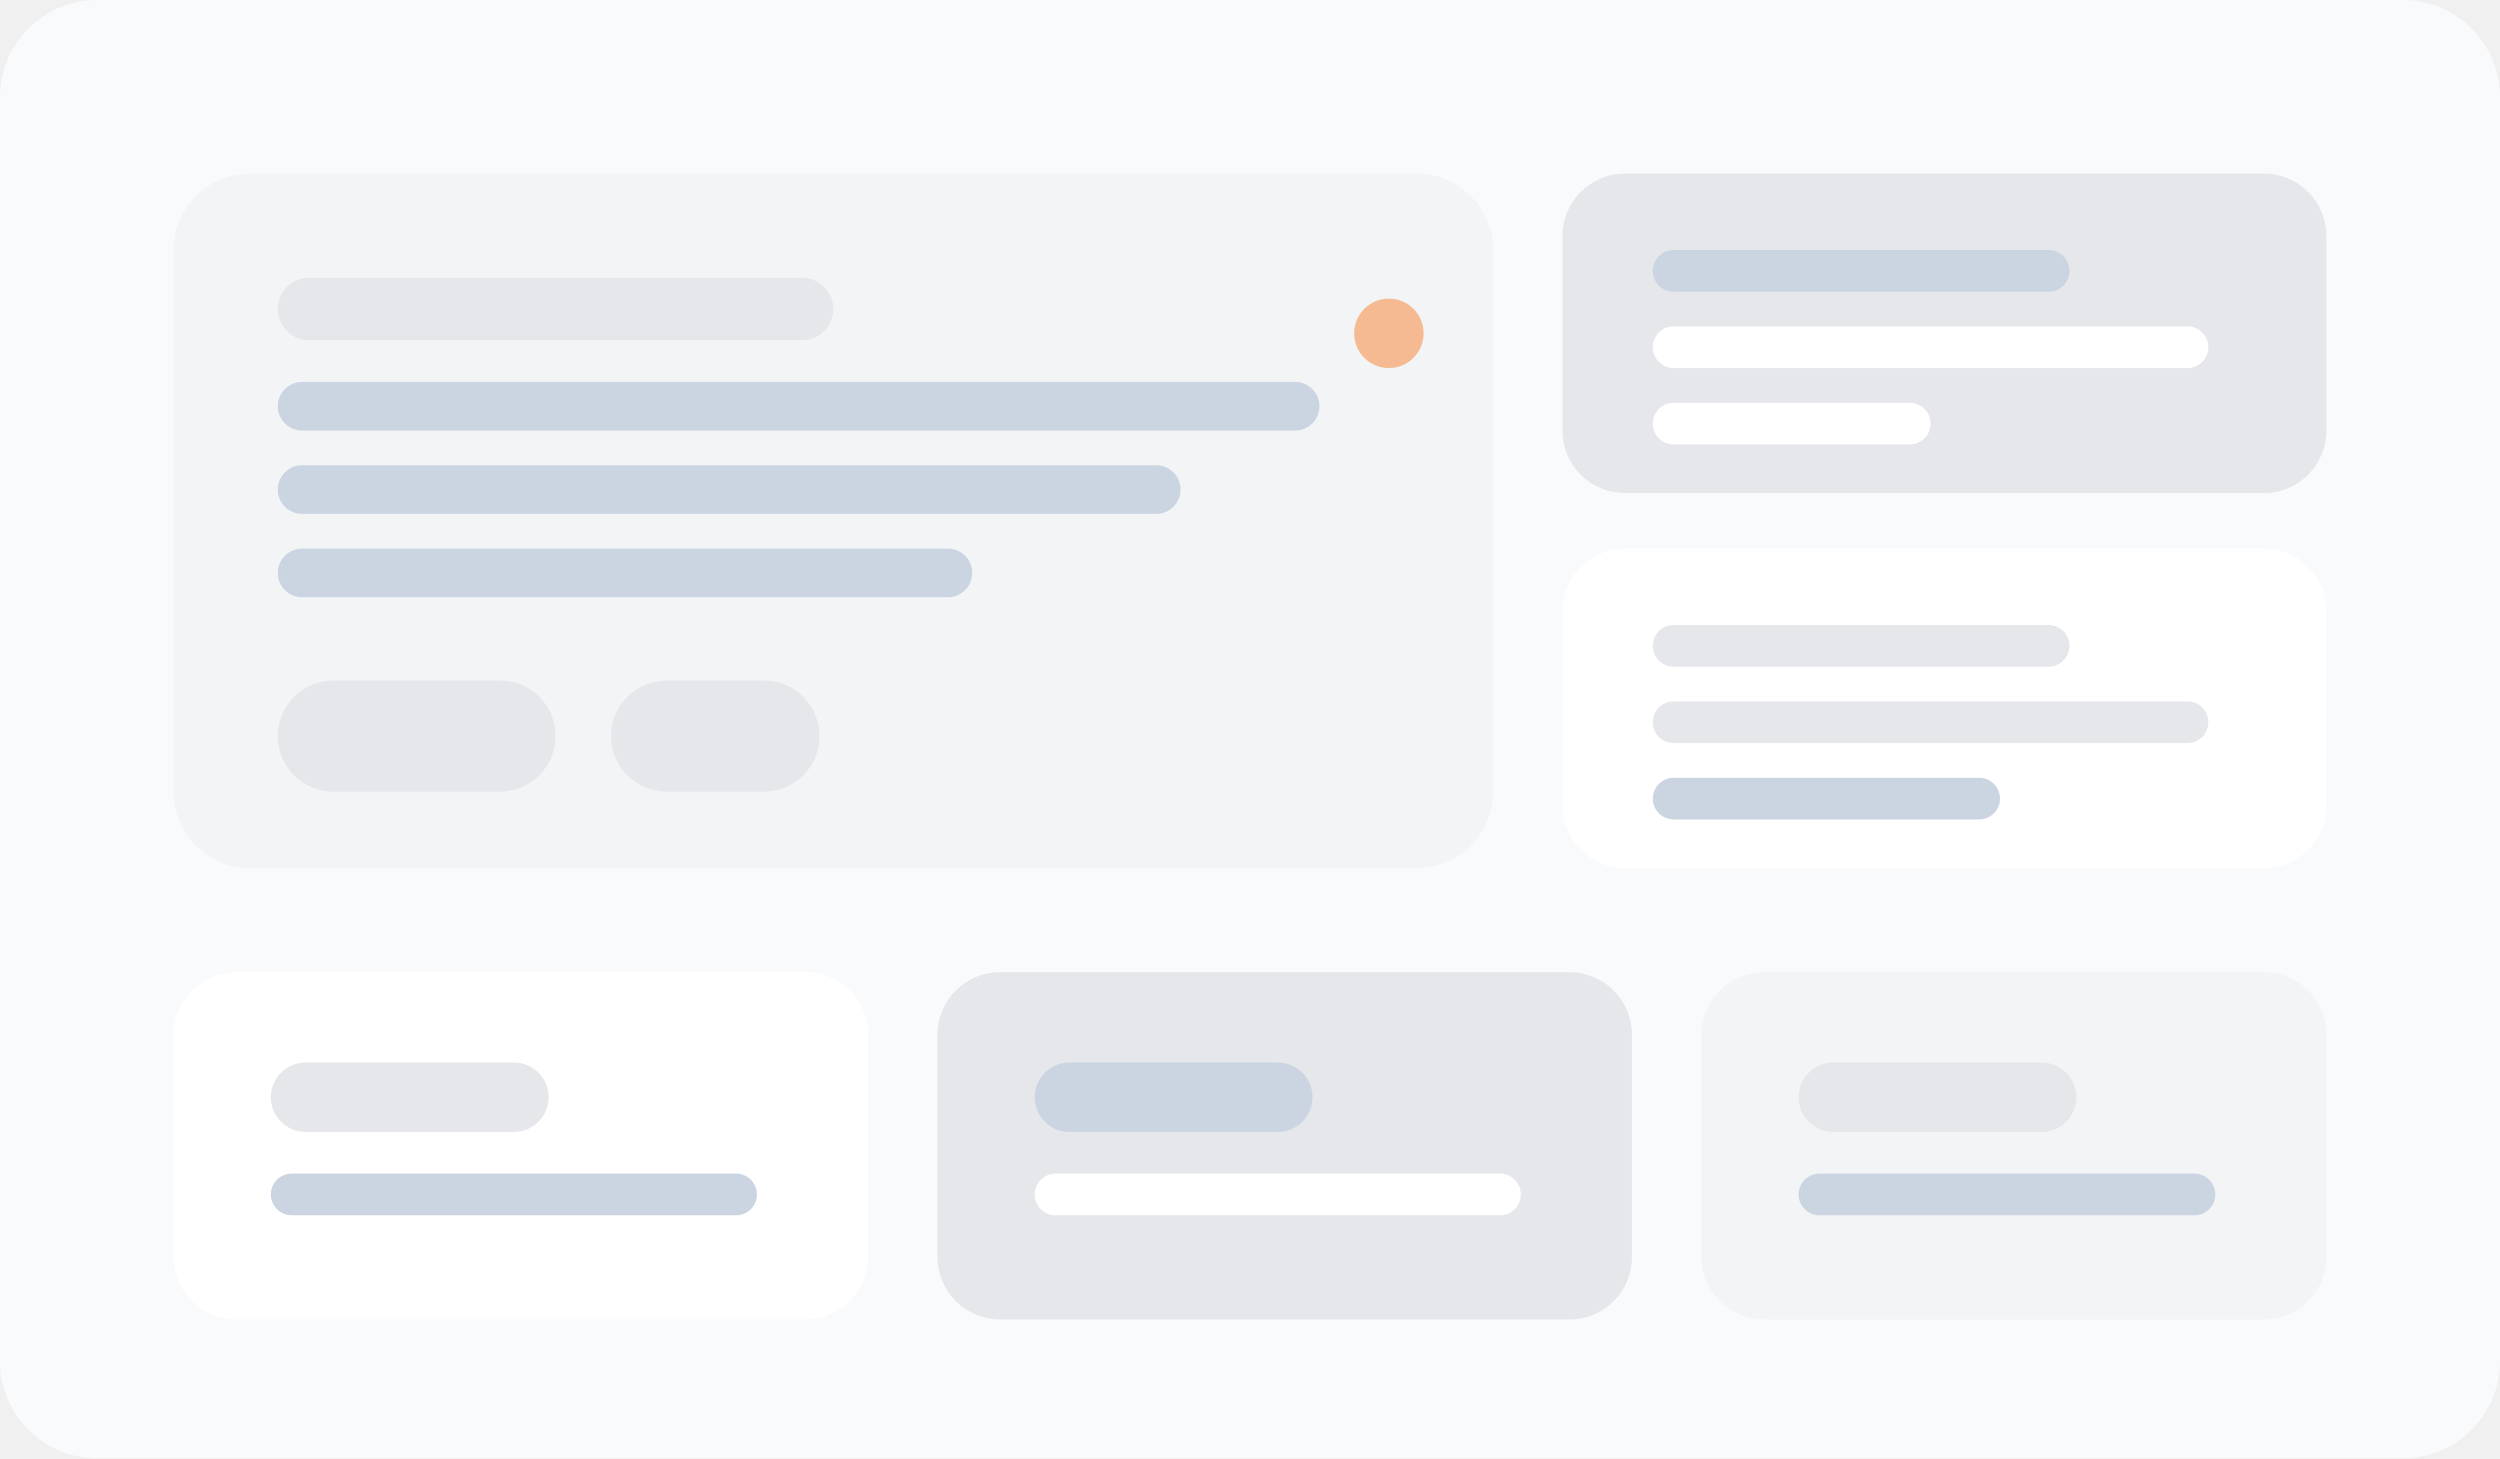
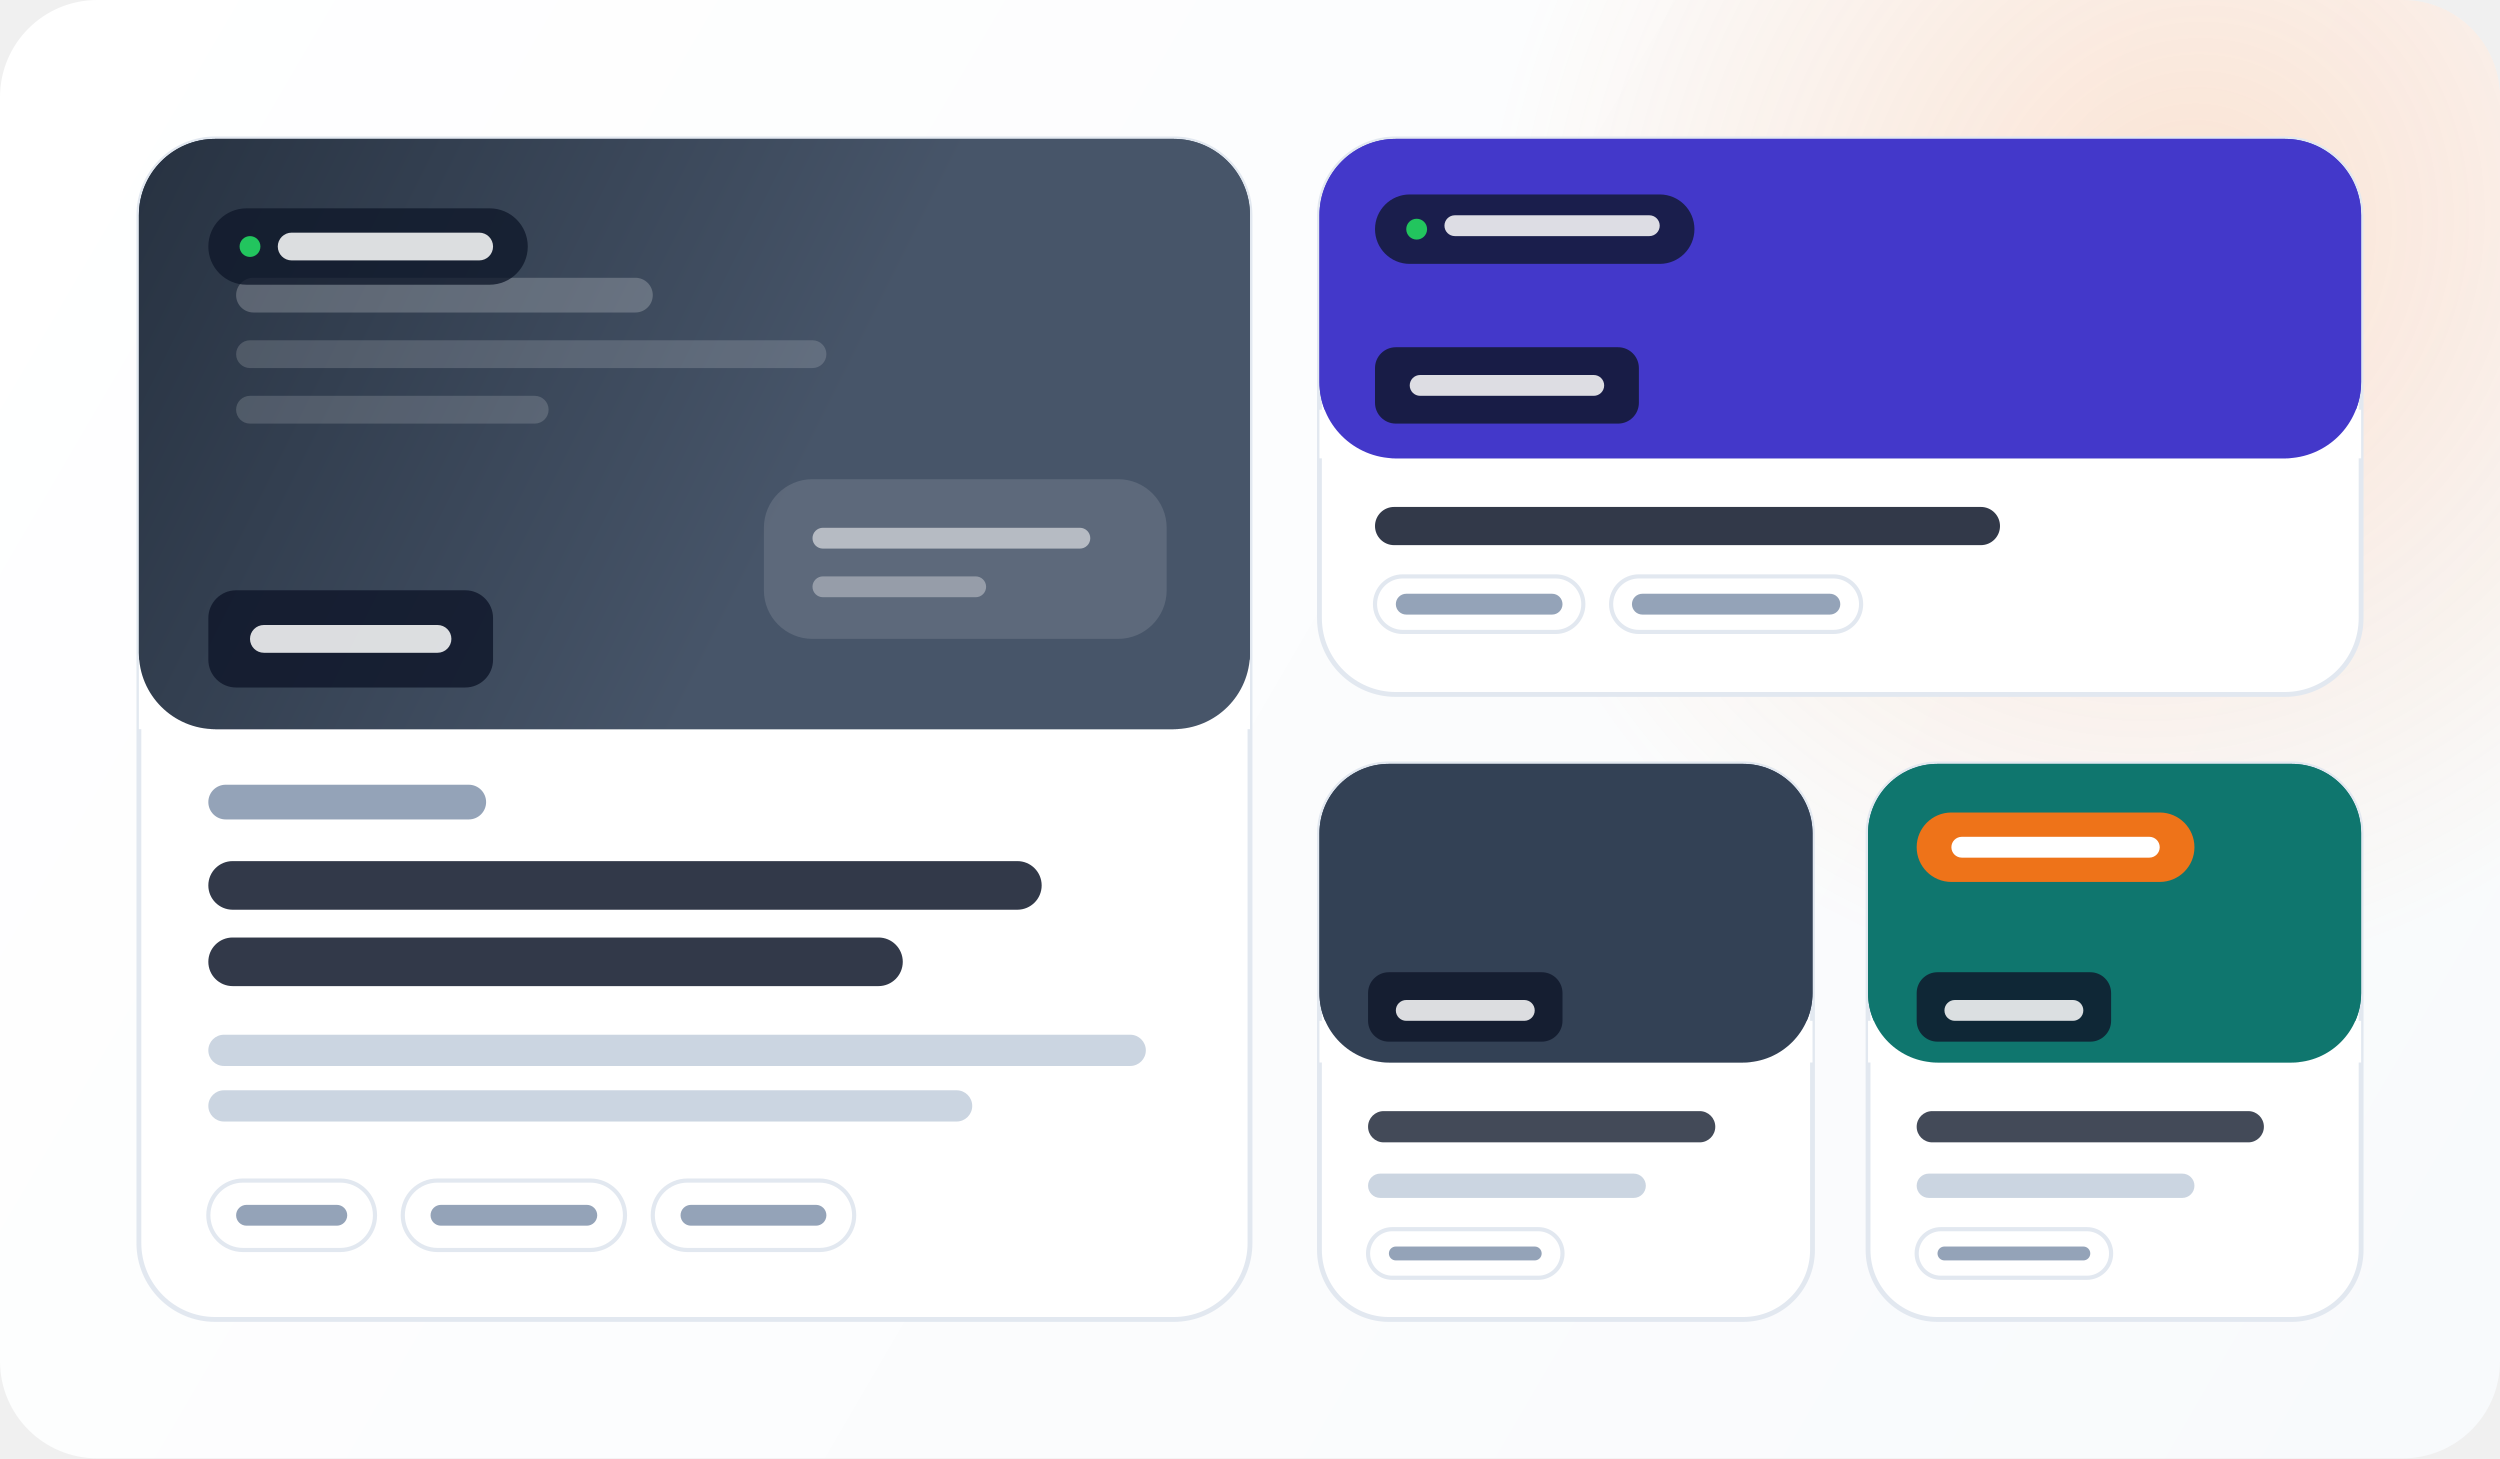
<svg xmlns="http://www.w3.org/2000/svg" width="720" height="420" viewBox="0 0 720 420" fill="none">
-   <rect width="720" height="420" rx="28" fill="#F8FAFC" />
-   <rect x="50" y="50" width="380" height="200" rx="22" fill="#F3F4F6" />
-   <rect x="80" y="80" width="160" height="18" rx="9" fill="#E5E7EB" />
-   <rect x="80" y="110" width="300" height="14" rx="7" fill="#CBD5E1" />
-   <rect x="80" y="134" width="260" height="14" rx="7" fill="#CBD5E1" />
-   <rect x="80" y="158" width="200" height="14" rx="7" fill="#CBD5E1" />
-   <rect x="80" y="196" width="80" height="32" rx="16" fill="#E5E7EB" />
-   <rect x="176" y="196" width="60" height="32" rx="16" fill="#E5E7EB" />
-   <rect x="450" y="50" width="220" height="92" rx="18" fill="#E5E7EB" />
-   <rect x="476" y="72" width="120" height="12" rx="6" fill="#CBD5E1" />
-   <rect x="476" y="94" width="160" height="12" rx="6" fill="#FFFFFF" />
-   <rect x="476" y="116" width="80" height="12" rx="6" fill="#FFFFFF" />
-   <rect x="450" y="158" width="220" height="92" rx="18" fill="#FFFFFF" />
-   <rect x="476" y="180" width="120" height="12" rx="6" fill="#E5E7EB" />
-   <rect x="476" y="202" width="160" height="12" rx="6" fill="#E5E7EB" />
-   <rect x="476" y="224" width="100" height="12" rx="6" fill="#CBD5E1" />
-   <rect x="50" y="280" width="200" height="100" rx="18" fill="#FFFFFF" />
-   <rect x="78" y="306" width="80" height="20" rx="10" fill="#E5E7EB" />
-   <rect x="78" y="338" width="140" height="12" rx="6" fill="#CBD5E1" />
-   <rect x="270" y="280" width="200" height="100" rx="18" fill="#E5E7EB" />
-   <rect x="298" y="306" width="80" height="20" rx="10" fill="#CBD5E1" />
-   <rect x="298" y="338" width="140" height="12" rx="6" fill="#FFFFFF" />
-   <rect x="490" y="280" width="180" height="100" rx="18" fill="#F3F4F6" />
-   <rect x="518" y="306" width="80" height="20" rx="10" fill="#E5E7EB" />
-   <rect x="518" y="338" width="120" height="12" rx="6" fill="#CBD5E1" />
-   <circle cx="400" cy="96" r="10" fill="#F97316" opacity="0.45" />
+   <defs>
+     <linearGradient id="ow-bg" x1="0" y1="0" x2="720" y2="420" gradientUnits="userSpaceOnUse">
+       <stop offset="0" stop-color="#FFFFFF" />
+       <stop offset="1" stop-color="#F8FAFC" />
+     </linearGradient>
+     <radialGradient id="ow-glow" cx="0" cy="0" r="1" gradientUnits="userSpaceOnUse" gradientTransform="translate(630 70) rotate(120) scale(220 200)">
+       <stop offset="0" stop-color="#F97316" stop-opacity="0.18" />
+       <stop offset="1" stop-color="#F97316" stop-opacity="0" />
+     </radialGradient>
+     <linearGradient id="ow-img-1" x1="0" y1="0" x2="240" y2="120" gradientUnits="userSpaceOnUse">
+       <stop offset="0" stop-color="#1F2937" />
+       <stop offset="1" stop-color="#475569" />
+     </linearGradient>
+     <linearGradient id="ow-img-2" x1="0" y1="0" x2="200" y2="120" gradientUnits="userSpaceOnUse">
+       <stop offset="0" stop-color="#0F172A" />
+       <stop offset="1" stop-color="#334155" />
+     </linearGradient>
+     <linearGradient id="ow-img-3" x1="0" y1="0" x2="200" y2="120" gradientUnits="userSpaceOnUse">
+       <stop offset="0" stop-color="#312E81" />
+       <stop offset="1" stop-color="#4338CA" />
+     </linearGradient>
+     <linearGradient id="ow-img-4" x1="0" y1="0" x2="200" y2="120" gradientUnits="userSpaceOnUse">
+       <stop offset="0" stop-color="#0B3B2E" />
+       <stop offset="1" stop-color="#0F766E" />
+     </linearGradient>
+   </defs>
+   <rect width="720" height="420" rx="28" fill="url(#ow-bg)" />
+   <rect width="720" height="420" rx="28" fill="url(#ow-glow)" />
+   <g>
+     <rect x="40" y="40" width="320" height="340" rx="22" fill="#FFFFFF" stroke="#E2E8F0" stroke-width="1.4" />
+     <rect x="40" y="40" width="320" height="170" rx="22" fill="url(#ow-img-1)" />
+     <rect x="40" y="190" width="320" height="20" fill="#FFFFFF" />
+     <rect x="40" y="40" width="320" height="170" rx="22" fill="url(#ow-img-1)" />
+     <rect x="68" y="80" width="120" height="10" rx="5" fill="#FFFFFF" fill-opacity="0.22" />
+     <rect x="68" y="98" width="170" height="8" rx="4" fill="#FFFFFF" fill-opacity="0.16" />
+     <rect x="68" y="114" width="90" height="8" rx="4" fill="#FFFFFF" fill-opacity="0.16" />
+     <rect x="220" y="138" width="116" height="46" rx="14" fill="#FFFFFF" fill-opacity="0.12" />
+     <rect x="234" y="152" width="80" height="6" rx="3" fill="#FFFFFF" fill-opacity="0.55" />
+     <rect x="234" y="166" width="50" height="6" rx="3" fill="#FFFFFF" fill-opacity="0.35" />
+     <rect x="60" y="60" width="92" height="22" rx="11" fill="#0F172A" fill-opacity="0.78" />
+     <circle cx="72" cy="71" r="3" fill="#22C55E" />
+     <rect x="80" y="67" width="62" height="8" rx="4" fill="#FFFFFF" fill-opacity="0.85" />
+     <rect x="60" y="170" width="82" height="28" rx="8" fill="#0F172A" fill-opacity="0.82" />
+     <rect x="72" y="180" width="58" height="8" rx="4" fill="#FFFFFF" fill-opacity="0.85" />
+     <rect x="60" y="226" width="80" height="10" rx="5" fill="#94A3B8" />
+     <rect x="60" y="248" width="240" height="14" rx="7" fill="#0F172A" fill-opacity="0.85" />
+     <rect x="60" y="270" width="200" height="14" rx="7" fill="#0F172A" fill-opacity="0.85" />
+     <rect x="60" y="298" width="270" height="9" rx="4.5" fill="#CBD5E1" />
+     <rect x="60" y="314" width="220" height="9" rx="4.5" fill="#CBD5E1" />
+     <rect x="60" y="340" width="48" height="20" rx="10" fill="#FFFFFF" stroke="#E2E8F0" stroke-width="1.2" />
+     <rect x="68" y="347" width="32" height="6" rx="3" fill="#94A3B8" />
+     <rect x="116" y="340" width="64" height="20" rx="10" fill="#FFFFFF" stroke="#E2E8F0" stroke-width="1.2" />
+     <rect x="124" y="347" width="48" height="6" rx="3" fill="#94A3B8" />
+     <rect x="188" y="340" width="58" height="20" rx="10" fill="#FFFFFF" stroke="#E2E8F0" stroke-width="1.2" />
+     <rect x="196" y="347" width="42" height="6" rx="3" fill="#94A3B8" />
+   </g>
+   <g>
+     <rect x="380" y="40" width="300" height="160" rx="22" fill="#FFFFFF" stroke="#E2E8F0" stroke-width="1.4" />
+     <rect x="380" y="40" width="300" height="92" rx="22" fill="url(#ow-img-3)" />
+     <rect x="380" y="118" width="300" height="14" fill="#FFFFFF" />
+     <rect x="380" y="40" width="300" height="92" rx="22" fill="url(#ow-img-3)" />
+     <rect x="396" y="56" width="92" height="20" rx="10" fill="#0F172A" fill-opacity="0.78" />
+     <circle cx="408" cy="66" r="3" fill="#22C55E" />
+     <rect x="416" y="62" width="62" height="6" rx="3" fill="#FFFFFF" fill-opacity="0.85" />
+     <rect x="396" y="100" width="76" height="22" rx="6" fill="#0F172A" fill-opacity="0.82" />
+     <rect x="406" y="108" width="56" height="6" rx="3" fill="#FFFFFF" fill-opacity="0.85" />
+     <rect x="396" y="146" width="180" height="11" rx="5.5" fill="#0F172A" fill-opacity="0.85" />
+     <rect x="396" y="166" width="60" height="16" rx="8" fill="#FFFFFF" stroke="#E2E8F0" stroke-width="1.2" />
+     <rect x="402" y="171" width="48" height="6" rx="3" fill="#94A3B8" />
+     <rect x="464" y="166" width="72" height="16" rx="8" fill="#FFFFFF" stroke="#E2E8F0" stroke-width="1.2" />
+     <rect x="470" y="171" width="60" height="6" rx="3" fill="#94A3B8" />
+   </g>
+   <g>
+     <rect x="380" y="220" width="142" height="160" rx="20" fill="#FFFFFF" stroke="#E2E8F0" stroke-width="1.4" />
+     <rect x="380" y="220" width="142" height="86" rx="20" fill="url(#ow-img-2)" />
+     <rect x="380" y="294" width="142" height="12" fill="#FFFFFF" />
+     <rect x="380" y="220" width="142" height="86" rx="20" fill="url(#ow-img-2)" />
+     <rect x="394" y="280" width="56" height="20" rx="6" fill="#0F172A" fill-opacity="0.82" />
+     <rect x="402" y="288" width="40" height="6" rx="3" fill="#FFFFFF" fill-opacity="0.85" />
+     <rect x="394" y="320" width="100" height="9" rx="4.5" fill="#0F172A" fill-opacity="0.78" />
+     <rect x="394" y="338" width="80" height="7" rx="3.5" fill="#CBD5E1" />
+     <rect x="394" y="354" width="56" height="14" rx="7" fill="#FFFFFF" stroke="#E2E8F0" stroke-width="1.2" />
+     <rect x="400" y="359" width="44" height="4" rx="2" fill="#94A3B8" />
+   </g>
+   <g>
+     <rect x="538" y="220" width="142" height="160" rx="20" fill="#FFFFFF" stroke="#E2E8F0" stroke-width="1.4" />
+     <rect x="538" y="220" width="142" height="86" rx="20" fill="url(#ow-img-4)" />
+     <rect x="538" y="294" width="142" height="12" fill="#FFFFFF" />
+     <rect x="538" y="220" width="142" height="86" rx="20" fill="url(#ow-img-4)" />
+     <rect x="552" y="234" width="80" height="20" rx="10" fill="#F97316" fill-opacity="0.95" />
+     <rect x="562" y="241" width="60" height="6" rx="3" fill="#FFFFFF" />
+     <rect x="552" y="280" width="56" height="20" rx="6" fill="#0F172A" fill-opacity="0.82" />
+     <rect x="560" y="288" width="40" height="6" rx="3" fill="#FFFFFF" fill-opacity="0.85" />
+     <rect x="552" y="320" width="100" height="9" rx="4.5" fill="#0F172A" fill-opacity="0.78" />
+     <rect x="552" y="338" width="80" height="7" rx="3.5" fill="#CBD5E1" />
+     <rect x="552" y="354" width="56" height="14" rx="7" fill="#FFFFFF" stroke="#E2E8F0" stroke-width="1.2" />
+     <rect x="558" y="359" width="44" height="4" rx="2" fill="#94A3B8" />
+   </g>
</svg>
